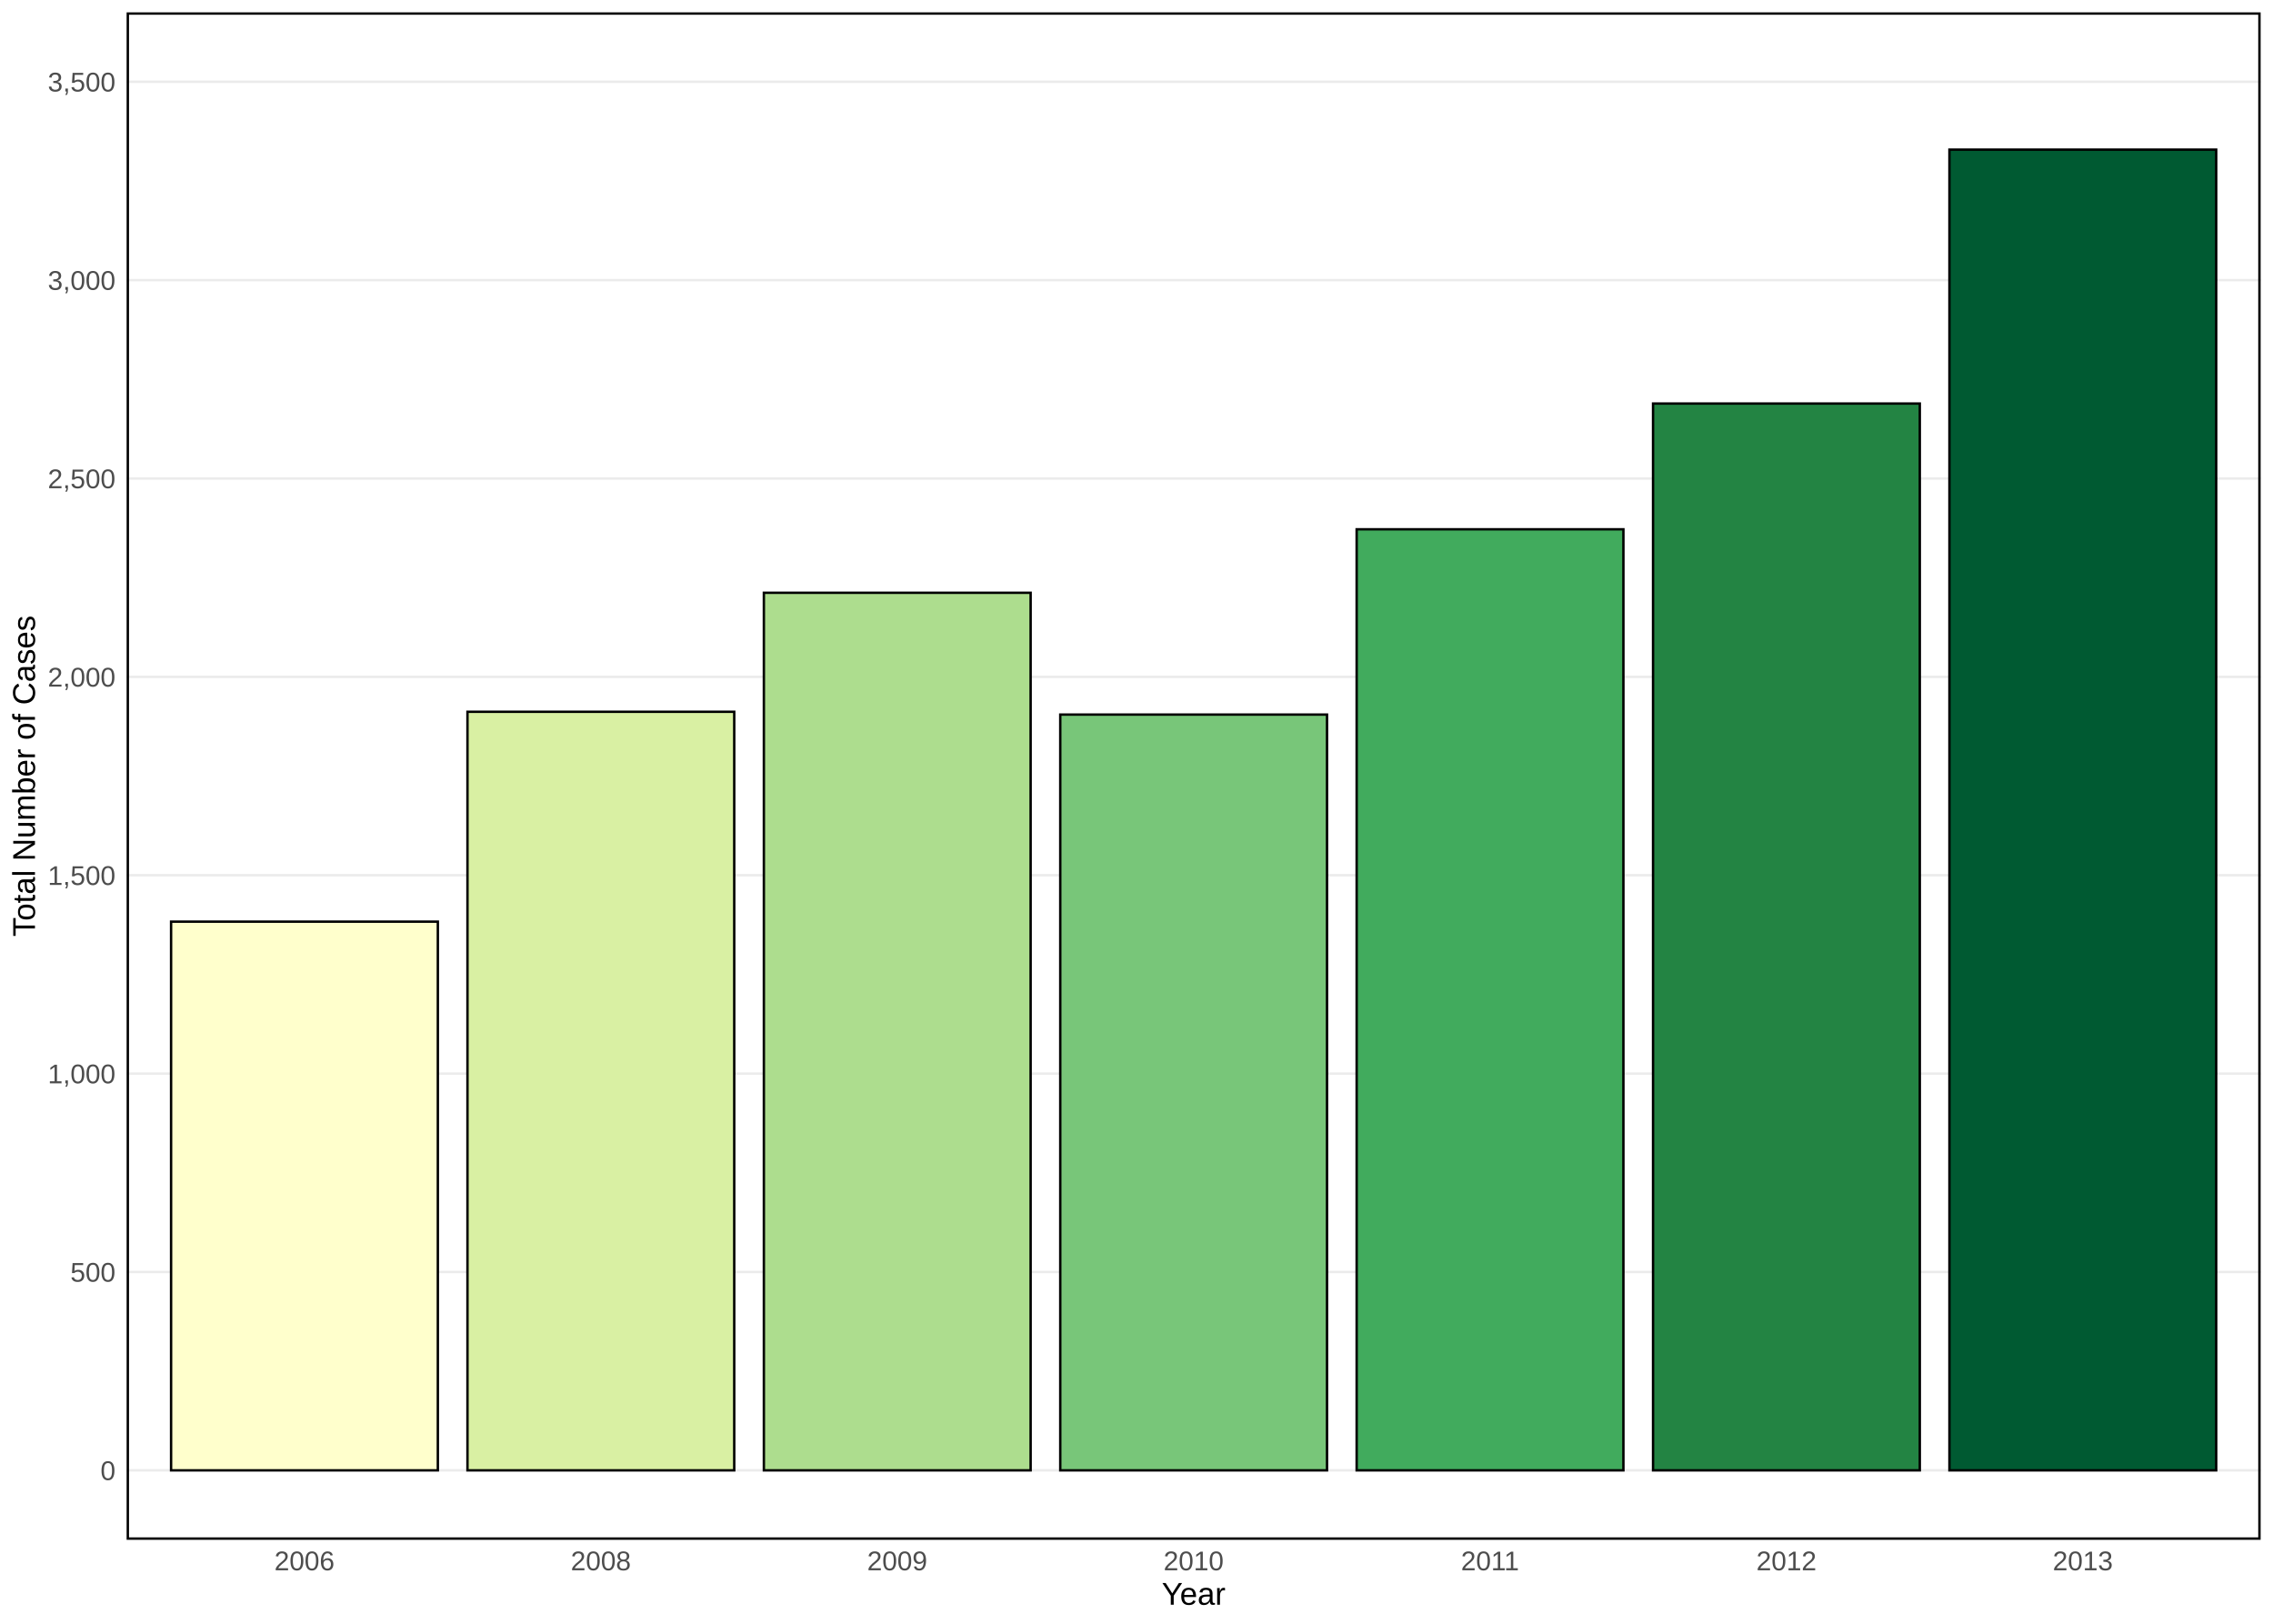
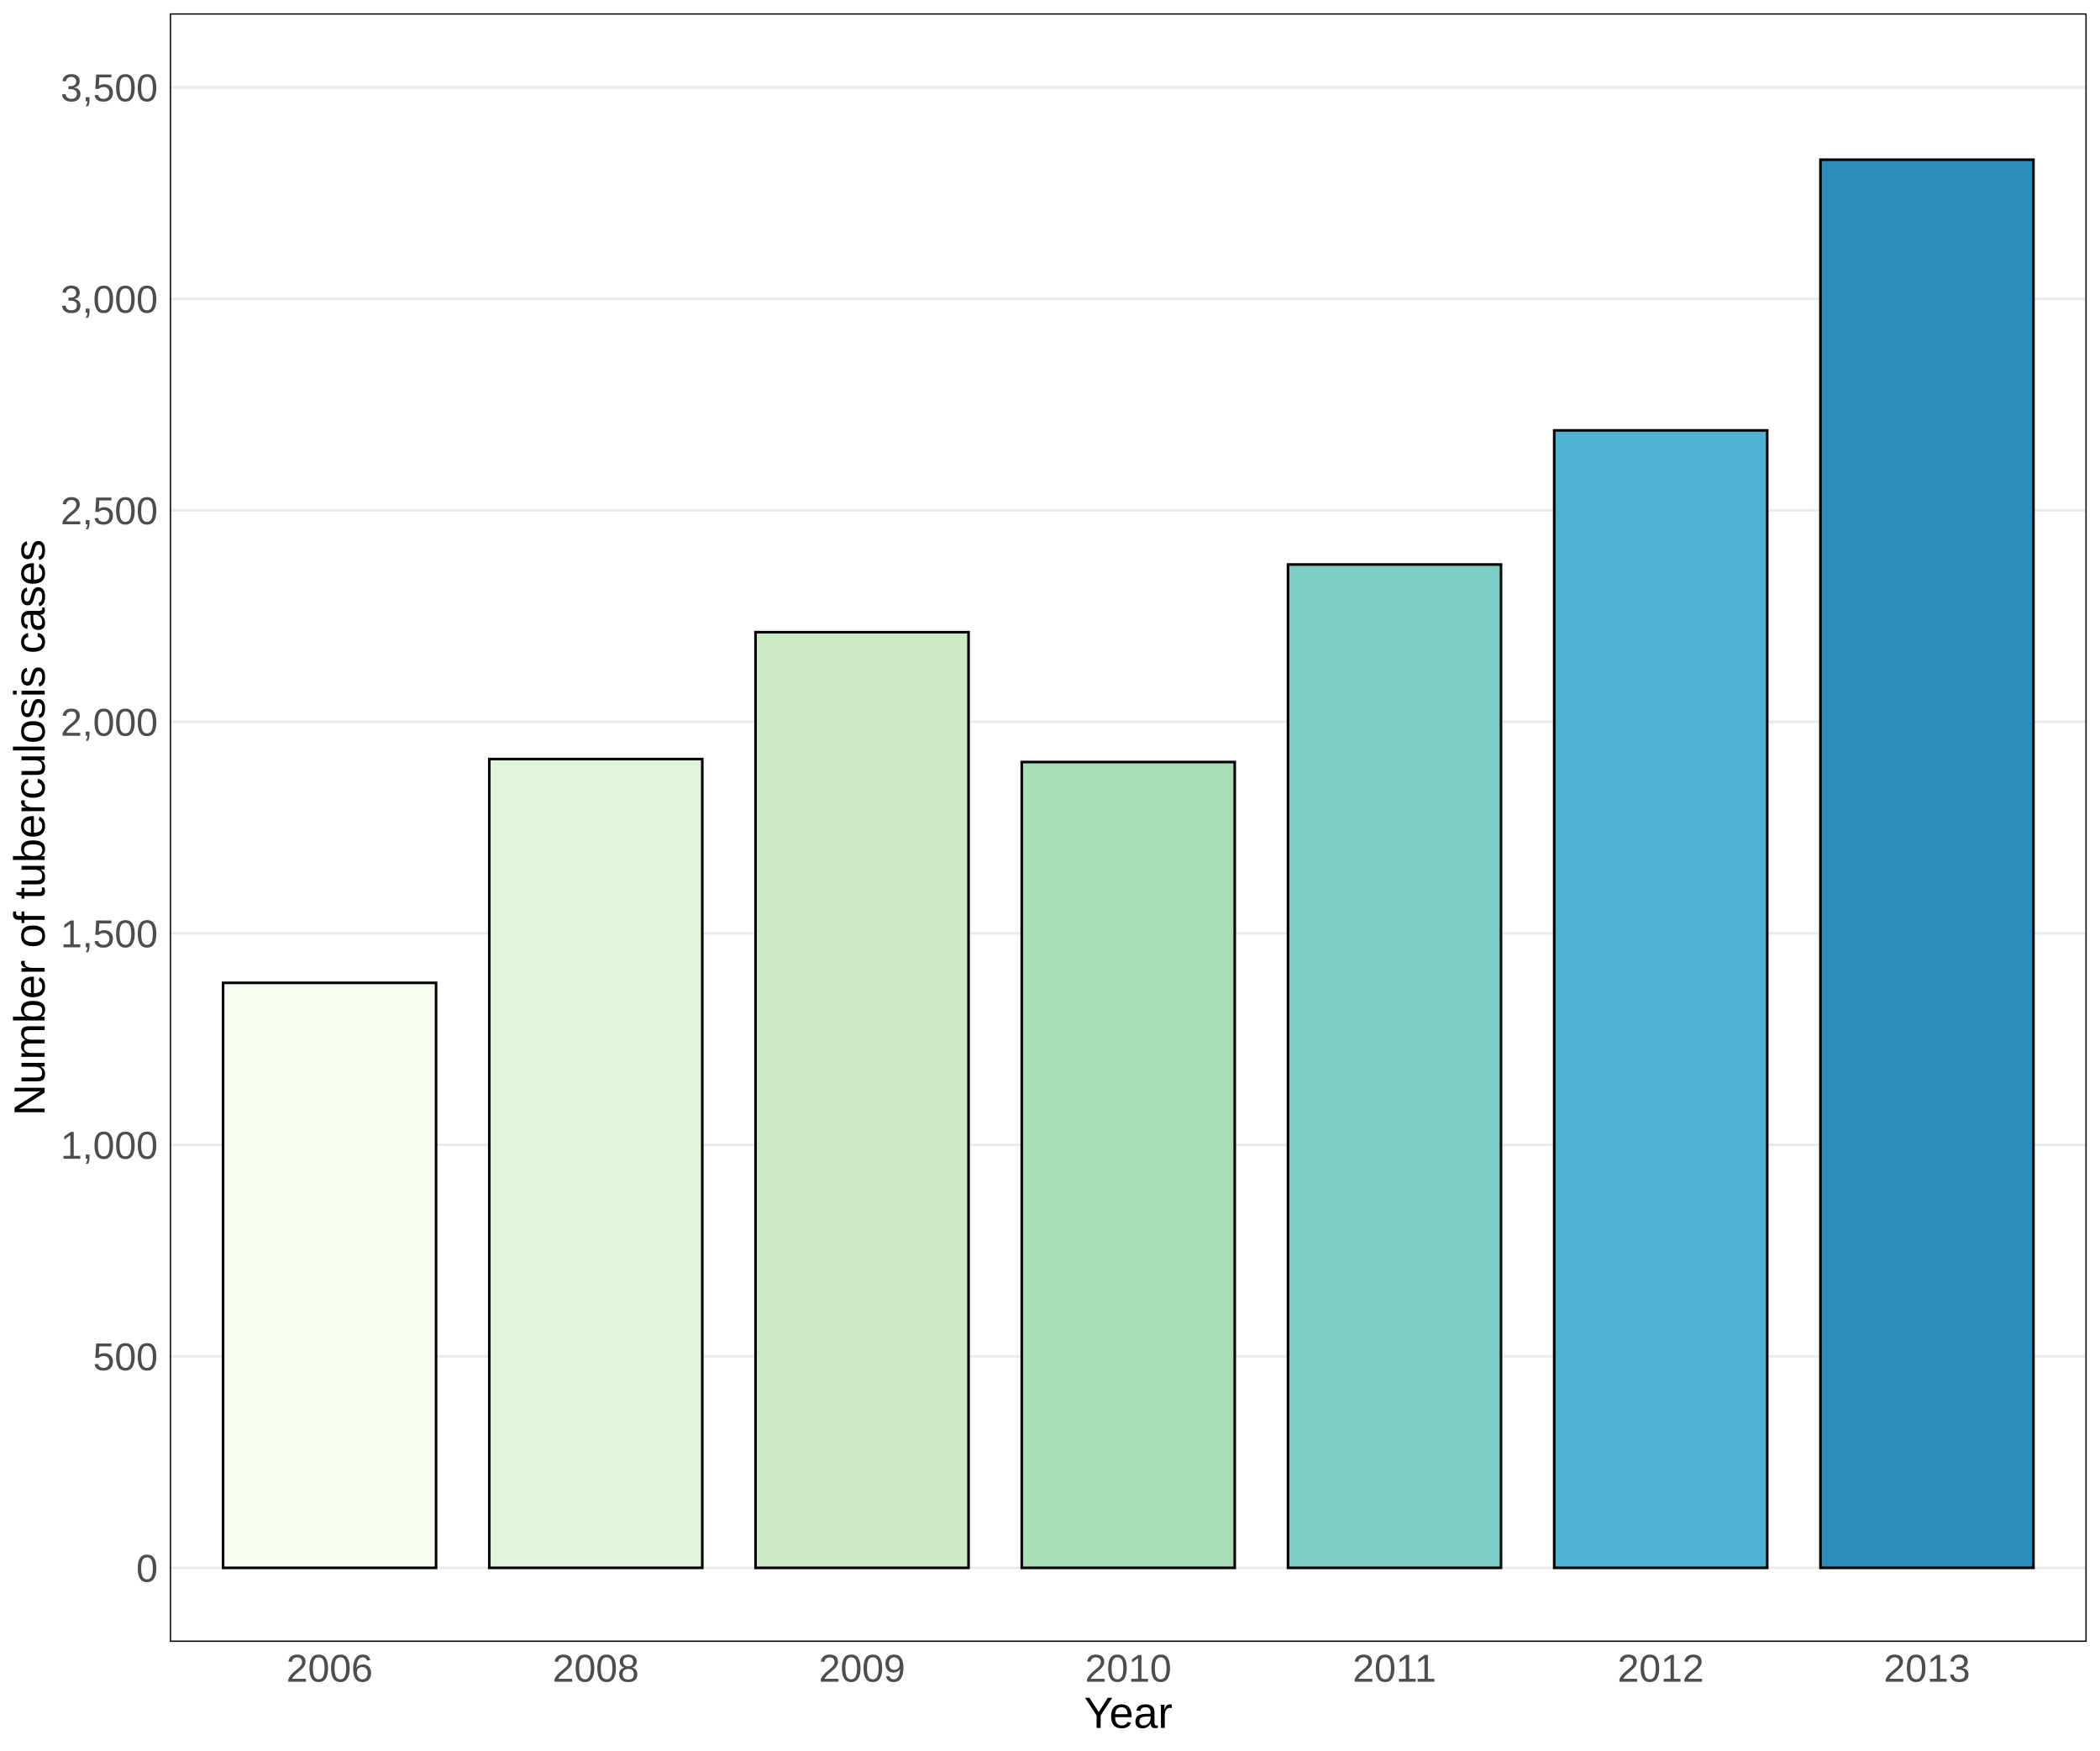
- <svg xmlns="http://www.w3.org/2000/svg" class="svglite" width="1008.00pt" height="720.00pt" viewBox="0 0 1008.00 720.00">
+ <svg xmlns="http://www.w3.org/2000/svg" class="svglite" width="864.00pt" height="720.00pt" viewBox="0 0 864.00 720.00">
  <defs>
    <style type="text/css">
    .svglite line, .svglite polyline, .svglite polygon, .svglite path, .svglite rect, .svglite circle {
      fill: none;
      stroke: #000000;
      stroke-linecap: round;
      stroke-linejoin: round;
      stroke-miterlimit: 10.00;
    }
    .svglite text {
      white-space: pre;
    }
  </style>
  </defs>
  <rect width="100%" height="100%" style="stroke: none; fill: none;" />
  <defs>
-     <clipPath id="cpMC4wMHwxMDA4LjAwfDAuMDB8NzIwLjAw">
-       <rect x="0.00" y="0.00" width="1008.00" height="720.00" />
+     <clipPath id="cpMC4wMHw4NjQuMDB8MC4wMHw3MjAuMDA=">
+       <rect x="0.00" y="0.00" width="864.00" height="720.00" />
    </clipPath>
  </defs>
-   <g clip-path="url(#cpMC4wMHwxMDA4LjAwfDAuMDB8NzIwLjAw)">
+   <g clip-path="url(#cpMC4wMHw4NjQuMDB8MC4wMHw3MjAuMDA=)">
</g>
  <defs>
-     <clipPath id="cpNTYuMTV8MTAwMi41Mnw1LjQ4fDY4Mi43Nw==">
-       <rect x="56.15" y="5.48" width="946.37" height="677.29" />
+     <clipPath id="cpNjkuODd8ODU4LjUyfDUuNDh8Njc1LjM0">
+       <rect x="69.87" y="5.48" width="788.65" height="669.86" />
    </clipPath>
  </defs>
-   <g clip-path="url(#cpNTYuMTV8MTAwMi41Mnw1LjQ4fDY4Mi43Nw==)">
-     <polyline points="56.15,651.98 1002.52,651.98 " style="stroke-width: 1.07; stroke: #EBEBEB; stroke-linecap: butt;" />
-     <polyline points="56.15,564.02 1002.52,564.02 " style="stroke-width: 1.07; stroke: #EBEBEB; stroke-linecap: butt;" />
-     <polyline points="56.15,476.06 1002.52,476.06 " style="stroke-width: 1.07; stroke: #EBEBEB; stroke-linecap: butt;" />
-     <polyline points="56.15,388.10 1002.52,388.10 " style="stroke-width: 1.07; stroke: #EBEBEB; stroke-linecap: butt;" />
-     <polyline points="56.15,300.14 1002.52,300.14 " style="stroke-width: 1.07; stroke: #EBEBEB; stroke-linecap: butt;" />
-     <polyline points="56.15,212.18 1002.52,212.18 " style="stroke-width: 1.07; stroke: #EBEBEB; stroke-linecap: butt;" />
-     <polyline points="56.15,124.22 1002.52,124.22 " style="stroke-width: 1.07; stroke: #EBEBEB; stroke-linecap: butt;" />
-     <polyline points="56.15,36.27 1002.52,36.27 " style="stroke-width: 1.07; stroke: #EBEBEB; stroke-linecap: butt;" />
-     <rect x="75.87" y="408.68" width="118.30" height="243.30" style="stroke-width: 1.07; stroke-linecap: butt; stroke-linejoin: miter; fill: #FFFFCC;" />
-     <rect x="207.31" y="315.62" width="118.30" height="336.36" style="stroke-width: 1.07; stroke-linecap: butt; stroke-linejoin: miter; fill: #D9F0A3;" />
-     <rect x="338.75" y="262.85" width="118.30" height="389.13" style="stroke-width: 1.07; stroke-linecap: butt; stroke-linejoin: miter; fill: #ADDD8E;" />
-     <rect x="470.19" y="316.86" width="118.30" height="335.12" style="stroke-width: 1.07; stroke-linecap: butt; stroke-linejoin: miter; fill: #78C679;" />
-     <rect x="601.63" y="234.70" width="118.30" height="417.28" style="stroke-width: 1.07; stroke-linecap: butt; stroke-linejoin: miter; fill: #41AB5D;" />
-     <rect x="733.07" y="178.94" width="118.30" height="473.04" style="stroke-width: 1.07; stroke-linecap: butt; stroke-linejoin: miter; fill: #238443;" />
-     <rect x="864.51" y="66.35" width="118.30" height="585.63" style="stroke-width: 1.07; stroke-linecap: butt; stroke-linejoin: miter; fill: #005A32;" />
-     <rect x="56.15" y="5.48" width="946.37" height="677.29" style="stroke-width: 2.13;" />
+   <g clip-path="url(#cpNjkuODd8ODU4LjUyfDUuNDh8Njc1LjM0)">
+     <polyline points="69.87,644.89 858.52,644.89 " style="stroke-width: 1.07; stroke: #EBEBEB; stroke-linecap: butt;" />
+     <polyline points="69.87,557.90 858.52,557.90 " style="stroke-width: 1.07; stroke: #EBEBEB; stroke-linecap: butt;" />
+     <polyline points="69.87,470.90 858.52,470.90 " style="stroke-width: 1.07; stroke: #EBEBEB; stroke-linecap: butt;" />
+     <polyline points="69.87,383.91 858.52,383.91 " style="stroke-width: 1.07; stroke: #EBEBEB; stroke-linecap: butt;" />
+     <polyline points="69.87,296.91 858.52,296.91 " style="stroke-width: 1.07; stroke: #EBEBEB; stroke-linecap: butt;" />
+     <polyline points="69.87,209.92 858.52,209.92 " style="stroke-width: 1.07; stroke: #EBEBEB; stroke-linecap: butt;" />
+     <polyline points="69.87,122.92 858.52,122.92 " style="stroke-width: 1.07; stroke: #EBEBEB; stroke-linecap: butt;" />
+     <polyline points="69.87,35.93 858.52,35.93 " style="stroke-width: 1.07; stroke: #EBEBEB; stroke-linecap: butt;" />
+     <rect x="91.78" y="404.27" width="87.63" height="240.63" style="stroke-width: 1.07; stroke-linecap: butt; stroke-linejoin: miter; fill: #F7FCF0;" />
+     <rect x="201.31" y="312.22" width="87.63" height="332.67" style="stroke-width: 1.07; stroke-linecap: butt; stroke-linejoin: miter; fill: #E0F3DB;" />
+     <rect x="310.85" y="260.03" width="87.63" height="384.87" style="stroke-width: 1.07; stroke-linecap: butt; stroke-linejoin: miter; fill: #CCEBC5;" />
+     <rect x="420.38" y="313.44" width="87.63" height="331.45" style="stroke-width: 1.07; stroke-linecap: butt; stroke-linejoin: miter; fill: #A8DDB5;" />
+     <rect x="529.92" y="232.19" width="87.63" height="412.70" style="stroke-width: 1.07; stroke-linecap: butt; stroke-linejoin: miter; fill: #7BCCC4;" />
+     <rect x="639.45" y="177.03" width="87.63" height="467.86" style="stroke-width: 1.07; stroke-linecap: butt; stroke-linejoin: miter; fill: #4EB3D3;" />
+     <rect x="748.99" y="65.68" width="87.63" height="579.21" style="stroke-width: 1.07; stroke-linecap: butt; stroke-linejoin: miter; fill: #2B8CBE;" />
+     <rect x="69.87" y="5.48" width="788.65" height="669.86" style="stroke-width: 1.07;" />
  </g>
-   <g clip-path="url(#cpMC4wMHwxMDA4LjAwfDAuMDB8NzIwLjAw)">
-     <text x="51.22" y="656.28" text-anchor="end" style="font-size: 12.00px;fill: #4D4D4D; font-family: &quot;Arial&quot;;" textLength="6.67px" lengthAdjust="spacingAndGlyphs">0</text>
-     <text x="51.22" y="568.32" text-anchor="end" style="font-size: 12.00px;fill: #4D4D4D; font-family: &quot;Arial&quot;;" textLength="20.02px" lengthAdjust="spacingAndGlyphs">500</text>
-     <text x="51.22" y="480.36" text-anchor="end" style="font-size: 12.00px;fill: #4D4D4D; font-family: &quot;Arial&quot;;" textLength="30.03px" lengthAdjust="spacingAndGlyphs">1,000</text>
-     <text x="51.22" y="392.40" text-anchor="end" style="font-size: 12.00px;fill: #4D4D4D; font-family: &quot;Arial&quot;;" textLength="30.03px" lengthAdjust="spacingAndGlyphs">1,500</text>
-     <text x="51.22" y="304.44" text-anchor="end" style="font-size: 12.00px;fill: #4D4D4D; font-family: &quot;Arial&quot;;" textLength="30.03px" lengthAdjust="spacingAndGlyphs">2,000</text>
-     <text x="51.22" y="216.48" text-anchor="end" style="font-size: 12.00px;fill: #4D4D4D; font-family: &quot;Arial&quot;;" textLength="30.03px" lengthAdjust="spacingAndGlyphs">2,500</text>
-     <text x="51.22" y="128.52" text-anchor="end" style="font-size: 12.00px;fill: #4D4D4D; font-family: &quot;Arial&quot;;" textLength="30.03px" lengthAdjust="spacingAndGlyphs">3,000</text>
-     <text x="51.22" y="40.56" text-anchor="end" style="font-size: 12.00px;fill: #4D4D4D; font-family: &quot;Arial&quot;;" textLength="30.03px" lengthAdjust="spacingAndGlyphs">3,500</text>
-     <text x="135.01" y="696.29" text-anchor="middle" style="font-size: 12.00px;fill: #4D4D4D; font-family: &quot;Arial&quot;;" textLength="26.70px" lengthAdjust="spacingAndGlyphs">2006</text>
-     <text x="266.45" y="696.29" text-anchor="middle" style="font-size: 12.00px;fill: #4D4D4D; font-family: &quot;Arial&quot;;" textLength="26.70px" lengthAdjust="spacingAndGlyphs">2008</text>
-     <text x="397.89" y="696.29" text-anchor="middle" style="font-size: 12.00px;fill: #4D4D4D; font-family: &quot;Arial&quot;;" textLength="26.70px" lengthAdjust="spacingAndGlyphs">2009</text>
-     <text x="529.33" y="696.29" text-anchor="middle" style="font-size: 12.00px;fill: #4D4D4D; font-family: &quot;Arial&quot;;" textLength="26.70px" lengthAdjust="spacingAndGlyphs">2010</text>
-     <text x="660.78" y="696.29" text-anchor="middle" style="font-size: 12.00px;fill: #4D4D4D; font-family: &quot;Arial&quot;;" textLength="25.80px" lengthAdjust="spacingAndGlyphs">2011</text>
-     <text x="792.22" y="696.29" text-anchor="middle" style="font-size: 12.00px;fill: #4D4D4D; font-family: &quot;Arial&quot;;" textLength="26.70px" lengthAdjust="spacingAndGlyphs">2012</text>
-     <text x="923.66" y="696.29" text-anchor="middle" style="font-size: 12.00px;fill: #4D4D4D; font-family: &quot;Arial&quot;;" textLength="26.70px" lengthAdjust="spacingAndGlyphs">2013</text>
-     <text x="529.33" y="711.58" text-anchor="middle" style="font-size: 14.00px; font-family: &quot;Arial&quot;;" textLength="28.28px" lengthAdjust="spacingAndGlyphs">Year</text>
-     <text transform="translate(15.50,344.12) rotate(-90)" text-anchor="middle" style="font-size: 14.00px; font-family: &quot;Arial&quot;;" textLength="142.34px" lengthAdjust="spacingAndGlyphs">Total Number of Cases</text>
+   <g clip-path="url(#cpMC4wMHw4NjQuMDB8MC4wMHw3MjAuMDA=)">
+     <text x="64.94" y="650.62" text-anchor="end" style="font-size: 16.00px;fill: #4D4D4D; font-family: &quot;Arial&quot;;" textLength="8.90px" lengthAdjust="spacingAndGlyphs">0</text>
+     <text x="64.94" y="563.63" text-anchor="end" style="font-size: 16.00px;fill: #4D4D4D; font-family: &quot;Arial&quot;;" textLength="26.70px" lengthAdjust="spacingAndGlyphs">500</text>
+     <text x="64.94" y="476.63" text-anchor="end" style="font-size: 16.00px;fill: #4D4D4D; font-family: &quot;Arial&quot;;" textLength="40.04px" lengthAdjust="spacingAndGlyphs">1,000</text>
+     <text x="64.94" y="389.64" text-anchor="end" style="font-size: 16.00px;fill: #4D4D4D; font-family: &quot;Arial&quot;;" textLength="40.04px" lengthAdjust="spacingAndGlyphs">1,500</text>
+     <text x="64.94" y="302.64" text-anchor="end" style="font-size: 16.00px;fill: #4D4D4D; font-family: &quot;Arial&quot;;" textLength="40.04px" lengthAdjust="spacingAndGlyphs">2,000</text>
+     <text x="64.94" y="215.65" text-anchor="end" style="font-size: 16.00px;fill: #4D4D4D; font-family: &quot;Arial&quot;;" textLength="40.04px" lengthAdjust="spacingAndGlyphs">2,500</text>
+     <text x="64.94" y="128.65" text-anchor="end" style="font-size: 16.00px;fill: #4D4D4D; font-family: &quot;Arial&quot;;" textLength="40.04px" lengthAdjust="spacingAndGlyphs">3,000</text>
+     <text x="64.94" y="41.66" text-anchor="end" style="font-size: 16.00px;fill: #4D4D4D; font-family: &quot;Arial&quot;;" textLength="40.04px" lengthAdjust="spacingAndGlyphs">3,500</text>
+     <text x="135.59" y="691.73" text-anchor="middle" style="font-size: 16.00px;fill: #4D4D4D; font-family: &quot;Arial&quot;;" textLength="35.60px" lengthAdjust="spacingAndGlyphs">2006</text>
+     <text x="245.13" y="691.73" text-anchor="middle" style="font-size: 16.00px;fill: #4D4D4D; font-family: &quot;Arial&quot;;" textLength="35.60px" lengthAdjust="spacingAndGlyphs">2008</text>
+     <text x="354.66" y="691.73" text-anchor="middle" style="font-size: 16.00px;fill: #4D4D4D; font-family: &quot;Arial&quot;;" textLength="35.60px" lengthAdjust="spacingAndGlyphs">2009</text>
+     <text x="464.20" y="691.73" text-anchor="middle" style="font-size: 16.00px;fill: #4D4D4D; font-family: &quot;Arial&quot;;" textLength="35.60px" lengthAdjust="spacingAndGlyphs">2010</text>
+     <text x="573.73" y="691.73" text-anchor="middle" style="font-size: 16.00px;fill: #4D4D4D; font-family: &quot;Arial&quot;;" textLength="34.41px" lengthAdjust="spacingAndGlyphs">2011</text>
+     <text x="683.27" y="691.73" text-anchor="middle" style="font-size: 16.00px;fill: #4D4D4D; font-family: &quot;Arial&quot;;" textLength="35.60px" lengthAdjust="spacingAndGlyphs">2012</text>
+     <text x="792.80" y="691.73" text-anchor="middle" style="font-size: 16.00px;fill: #4D4D4D; font-family: &quot;Arial&quot;;" textLength="35.60px" lengthAdjust="spacingAndGlyphs">2013</text>
+     <text x="464.20" y="710.73" text-anchor="middle" style="font-size: 18.00px; font-family: &quot;Arial&quot;;" textLength="36.37px" lengthAdjust="spacingAndGlyphs">Year</text>
+     <text transform="translate(18.37,340.41) rotate(-90)" text-anchor="middle" style="font-size: 18.00px; font-family: &quot;Arial&quot;;" textLength="237.09px" lengthAdjust="spacingAndGlyphs">Number of tuberculosis cases</text>
  </g>
</svg>
